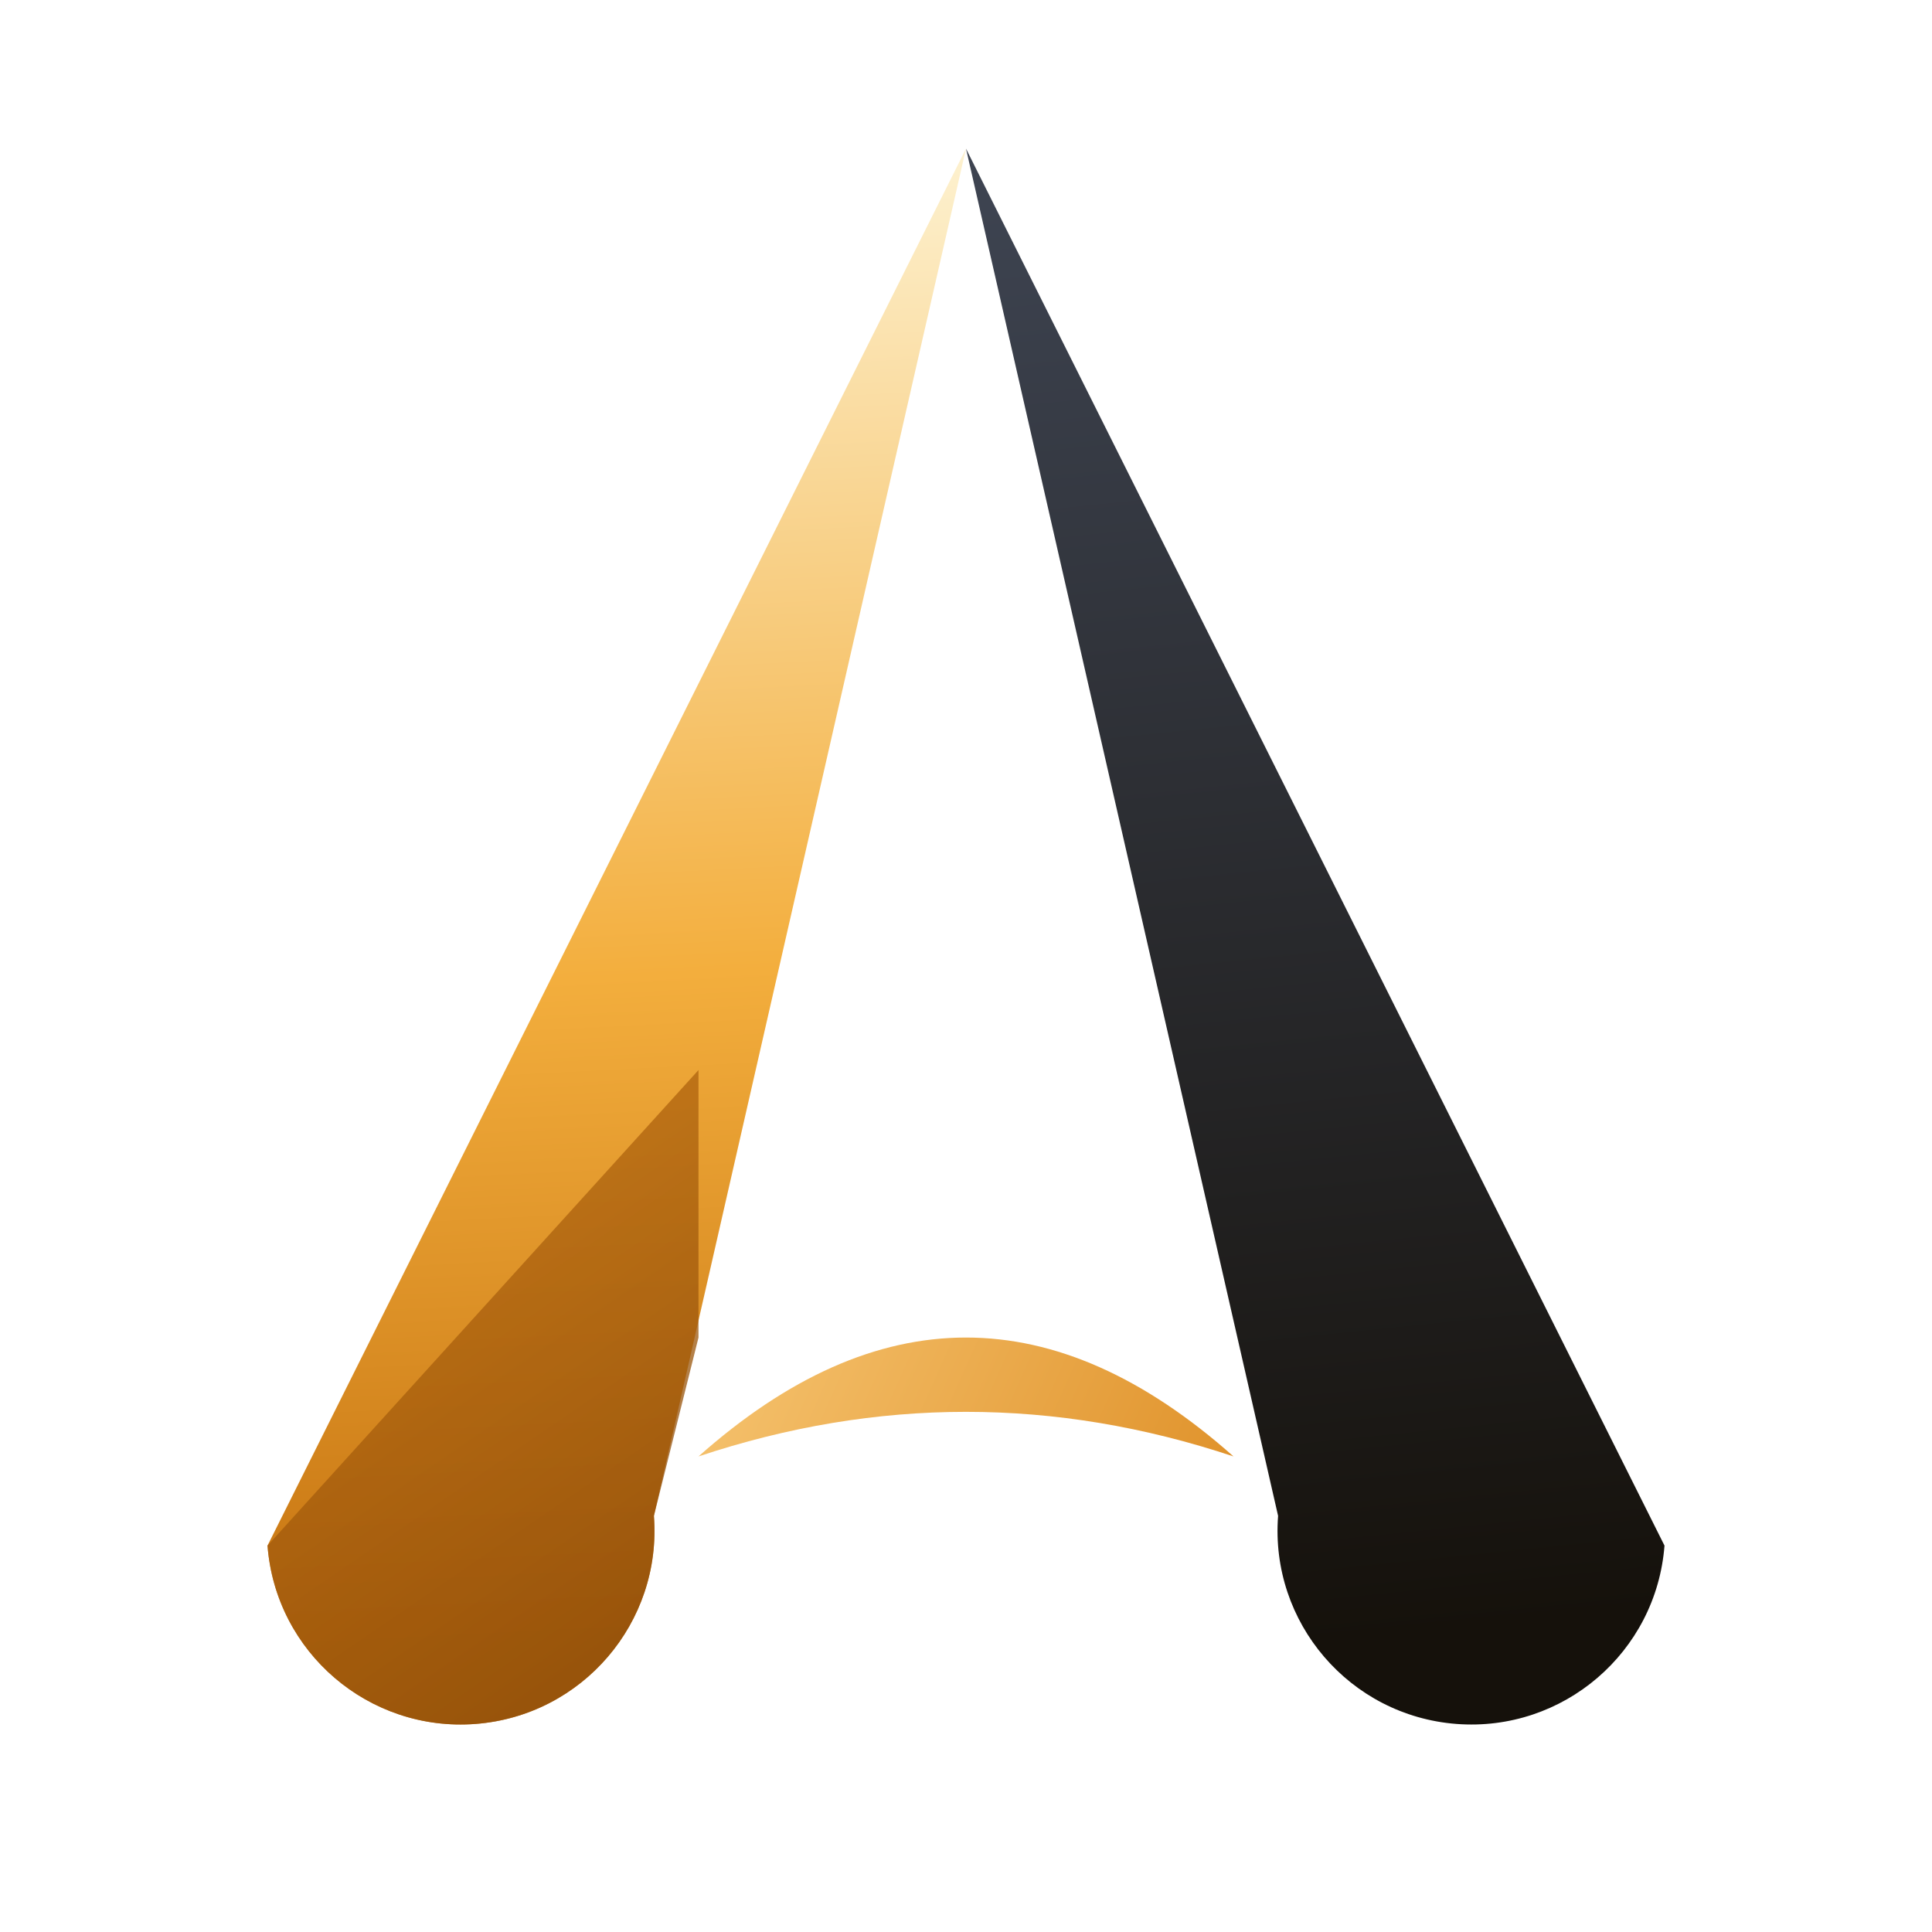
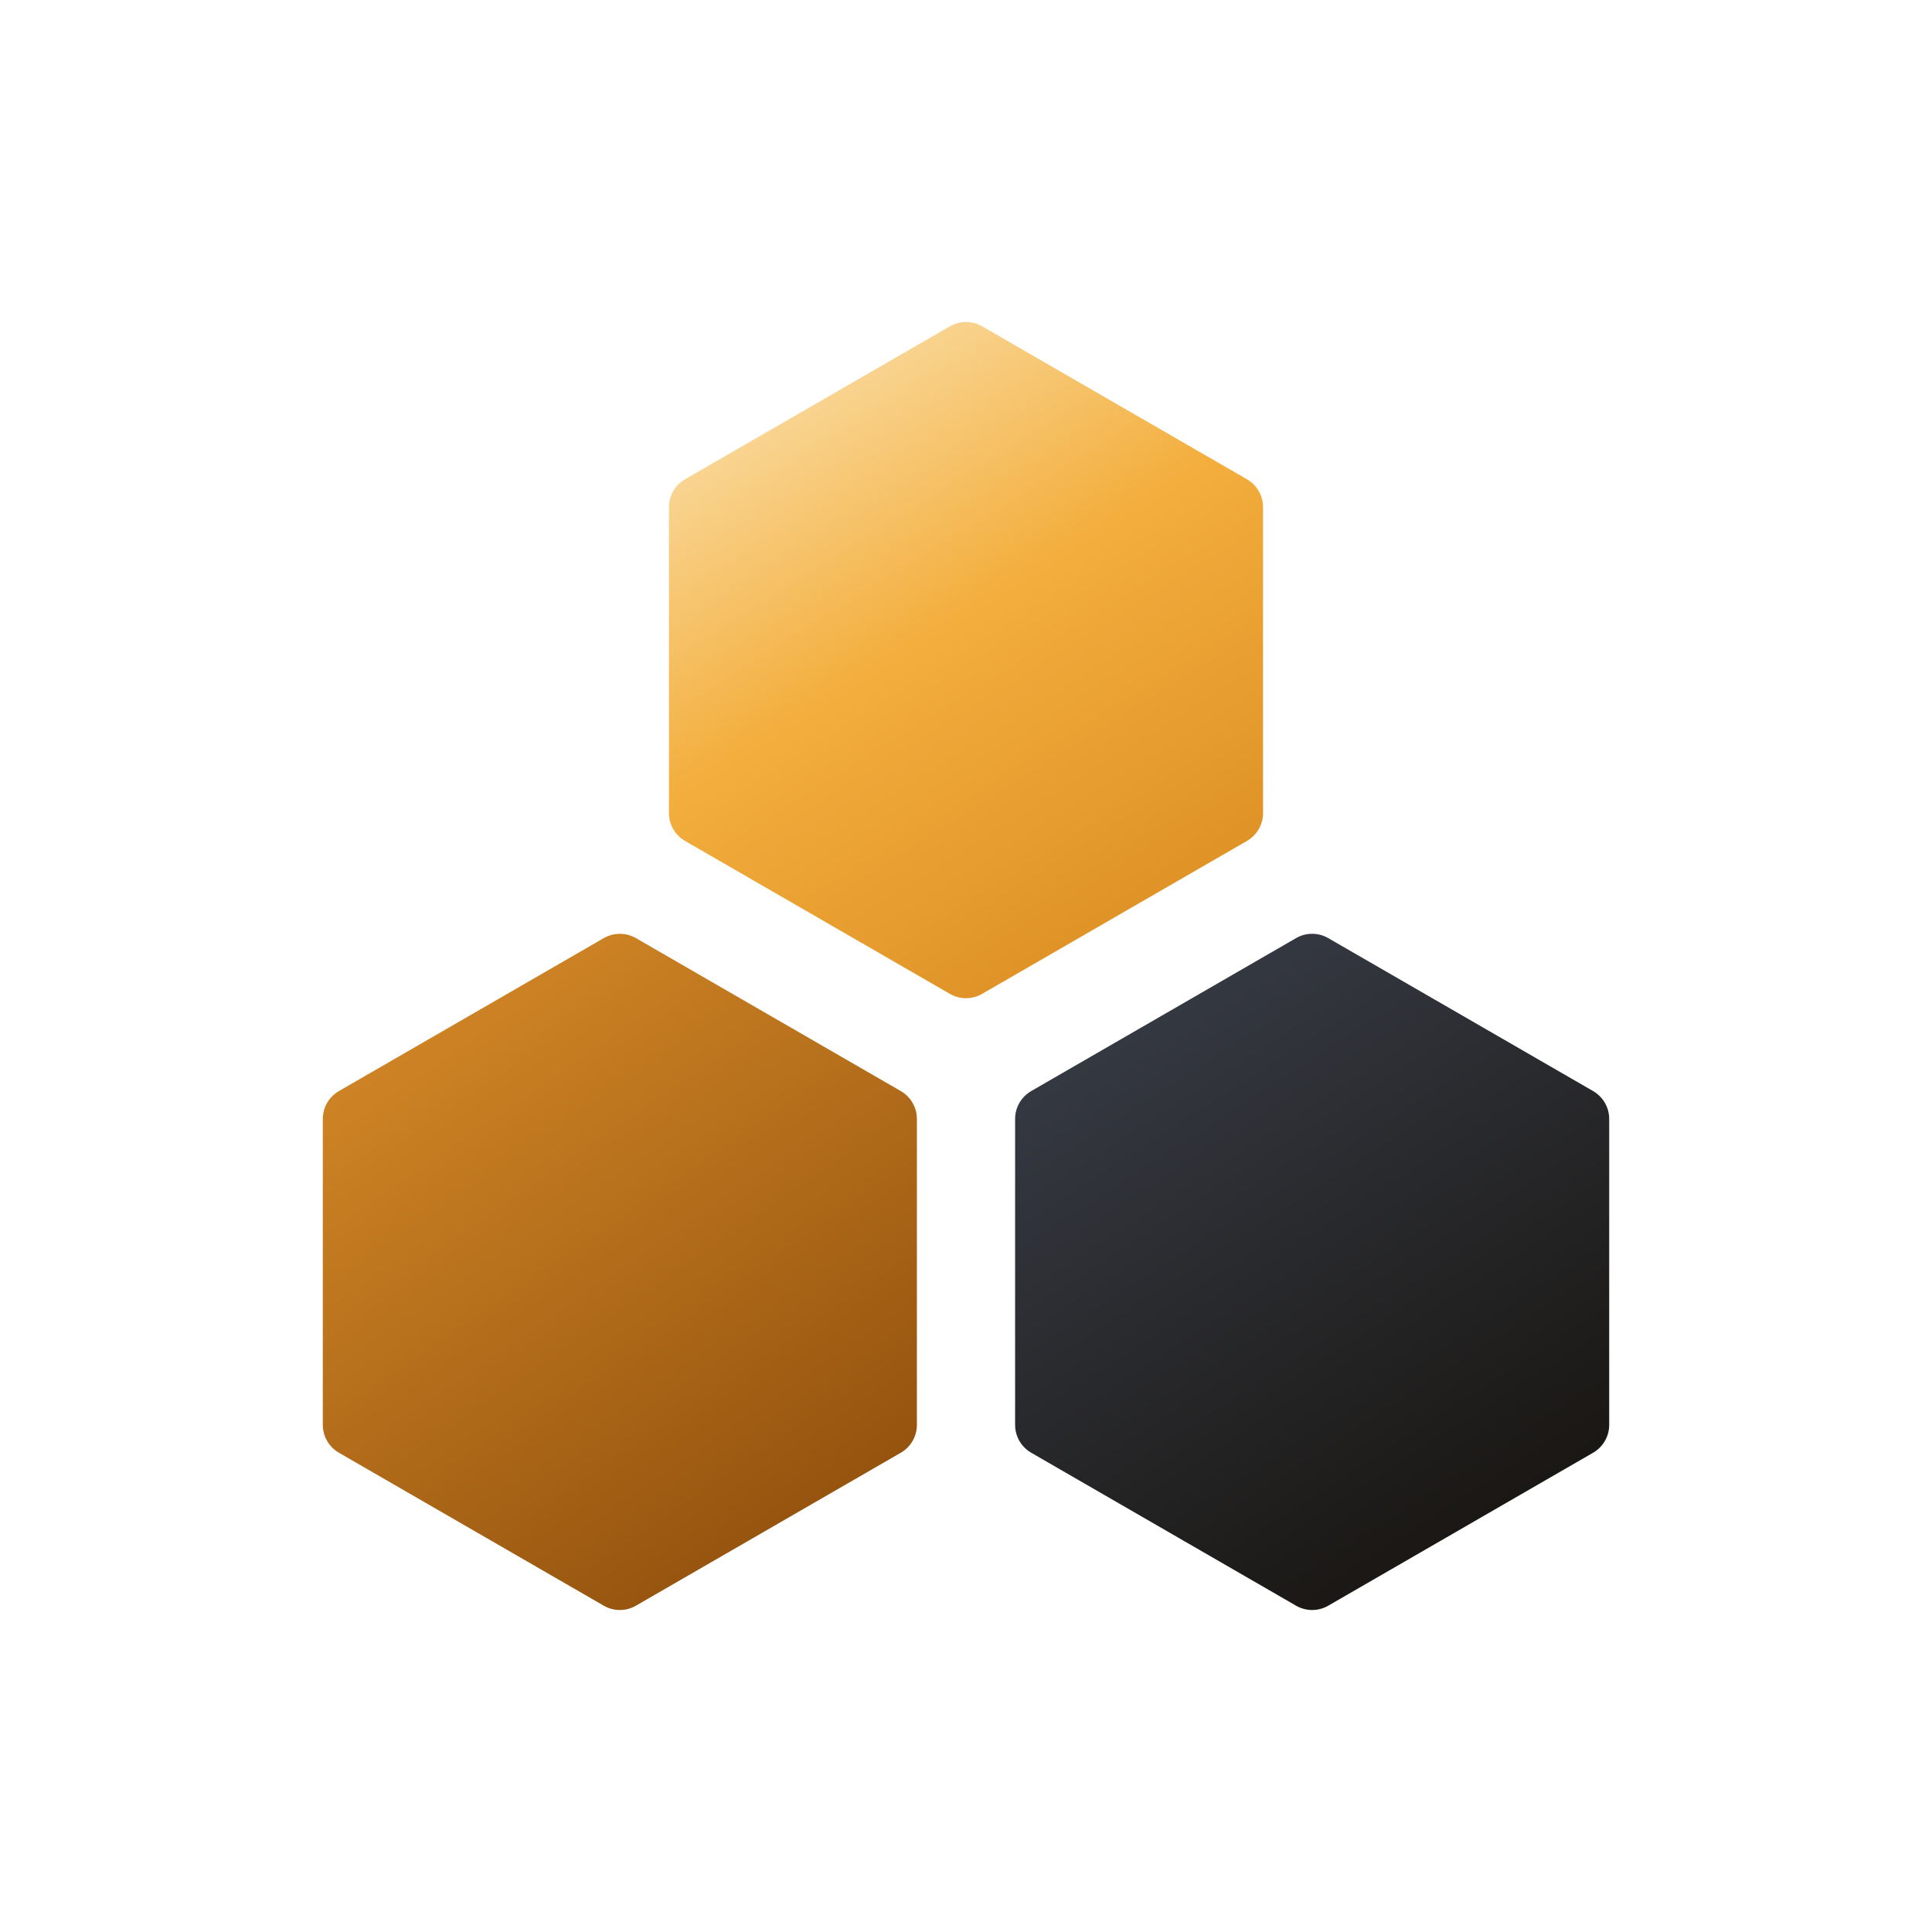
- <svg xmlns="http://www.w3.org/2000/svg" width="48" height="48" viewBox="0 0 120 130" role="img" aria-label="Apis.js logo">
+ <svg xmlns="http://www.w3.org/2000/svg" width="48" height="48" viewBox="0 0 120 120" role="img" aria-label="Hexwax logo">
  <defs>
-     <linearGradient id="apisGold" x1="30" y1="12" x2="35" y2="110" gradientUnits="userSpaceOnUse">
+     <linearGradient id="hxGold" x1="45" y1="14" x2="75" y2="62" gradientUnits="userSpaceOnUse">
      <stop offset="0" stop-color="#fdf1cf" />
-       <stop offset="0.55" stop-color="#f3ae3d" />
-       <stop offset="1" stop-color="#c5720f" />
+       <stop offset="0.5" stop-color="#f3ae3d" />
+       <stop offset="1" stop-color="#d98a1f" />
    </linearGradient>
-     <linearGradient id="apisDark" x1="80" y1="12" x2="90" y2="110" gradientUnits="userSpaceOnUse">
-       <stop offset="0" stop-color="#3d4350" />
-       <stop offset="1" stop-color="#15110b" />
-     </linearGradient>
-     <linearGradient id="apisFold" x1="14" y1="70" x2="40" y2="108" gradientUnits="userSpaceOnUse">
-       <stop offset="0" stop-color="#c5720f" />
+     <linearGradient id="hxAmber" x1="22" y1="52" x2="55" y2="100" gradientUnits="userSpaceOnUse">
+       <stop offset="0" stop-color="#e0932c" />
      <stop offset="1" stop-color="#8a4a0a" />
    </linearGradient>
-     <linearGradient id="apisWing" x1="42" y1="82" x2="78" y2="98" gradientUnits="userSpaceOnUse">
-       <stop offset="0" stop-color="#f8c876" />
-       <stop offset="1" stop-color="#e0932c" />
+     <linearGradient id="hxDark" x1="66" y1="52" x2="97" y2="100" gradientUnits="userSpaceOnUse">
+       <stop class="d0" offset="0" stop-color="#3d4350" />
+       <stop class="d1" offset="1" stop-color="#15110b" />
    </linearGradient>
  </defs>
-   <path d="M60,10 L13,104 A13,13 0 0 0 39,102 Z" fill="url(#apisGold)" />
-   <path d="M42,72 L13,104 A13,13 0 0 0 39,102 L42,90 Z" fill="url(#apisFold)" opacity="0.75" />
-   <path d="M60,10 L81,102 A13,13 0 0 0 107,104 Z" fill="url(#apisDark)" />
-   <path d="M42,98 Q60,82 78,98 Q60,92 42,98 Z" fill="url(#apisWing)" />
+   <polygon points="60.00,22.00 76.45,31.50 76.45,50.50 60.00,60.00 43.55,50.50 43.55,31.50" fill="url(#hxGold)" stroke="url(#hxGold)" stroke-width="4" stroke-linejoin="round" />
+   <polygon points="38.50,60.00 54.95,69.50 54.95,88.50 38.50,98.00 22.05,88.50 22.05,69.50" fill="url(#hxAmber)" stroke="url(#hxAmber)" stroke-width="4" stroke-linejoin="round" />
+   <polygon points="81.50,60.00 97.95,69.50 97.95,88.50 81.50,98.00 65.05,88.50 65.05,69.50" fill="url(#hxDark)" stroke="url(#hxDark)" stroke-width="4" stroke-linejoin="round" />
</svg>
